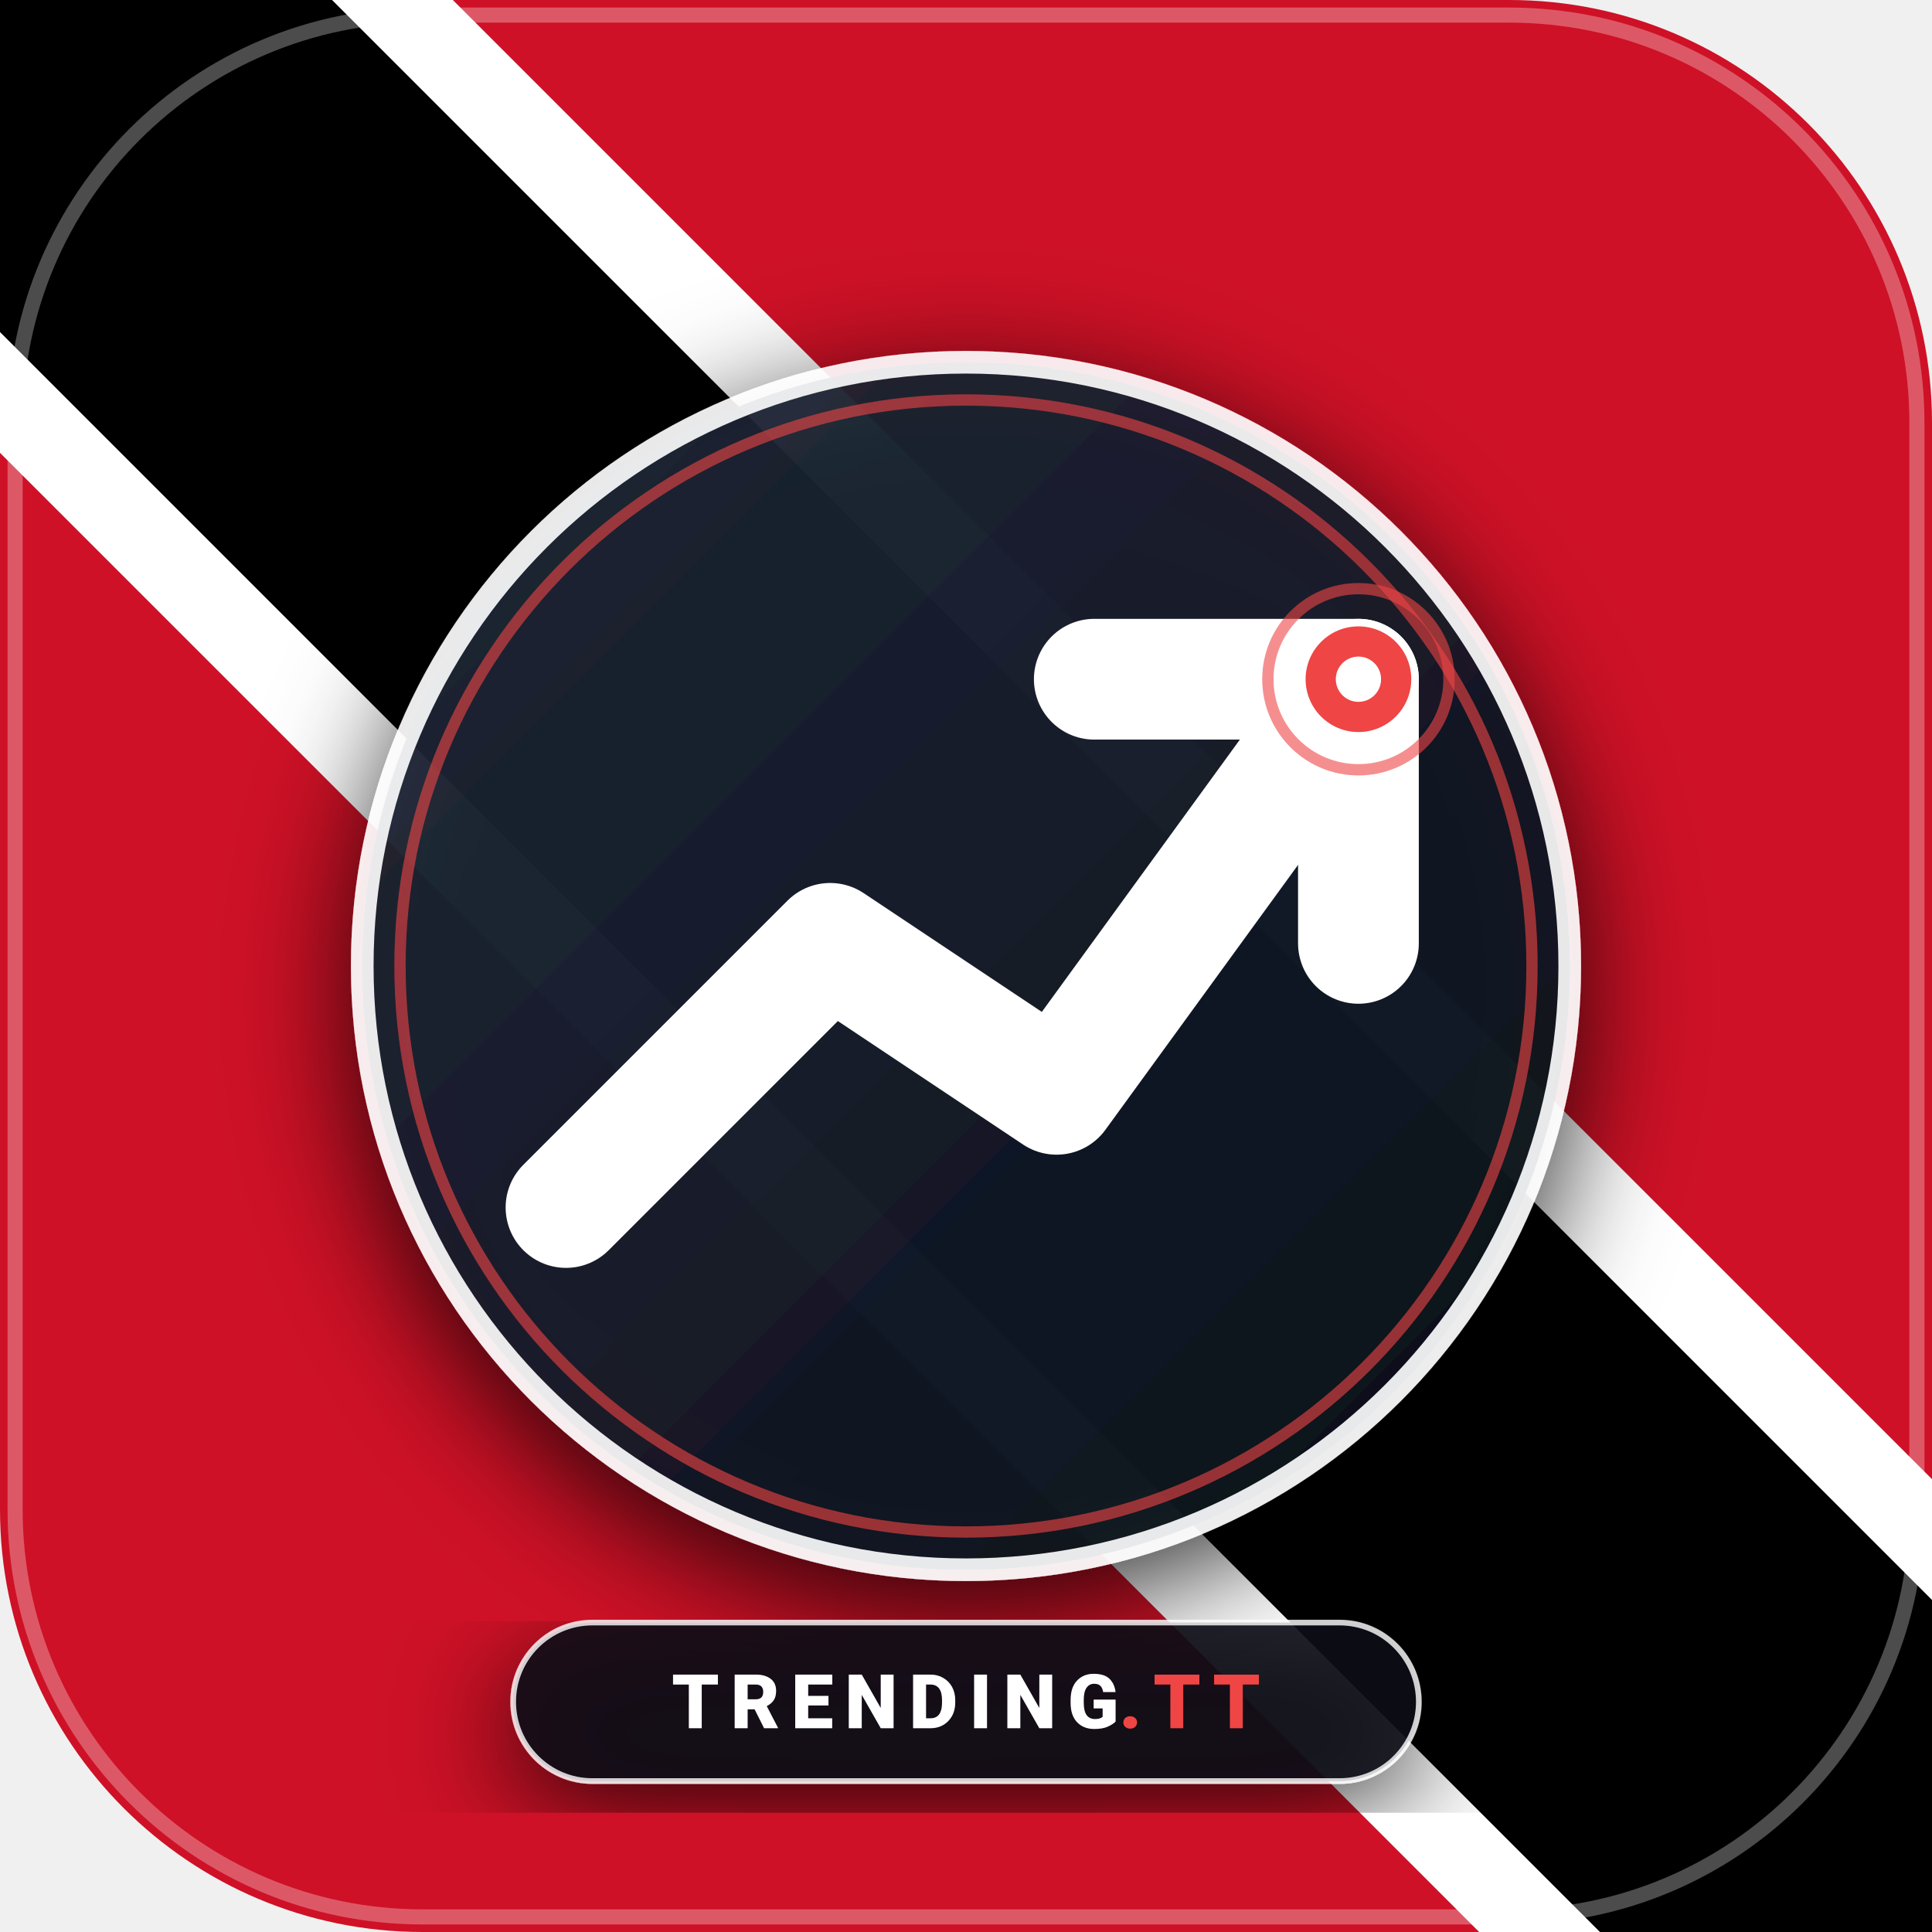
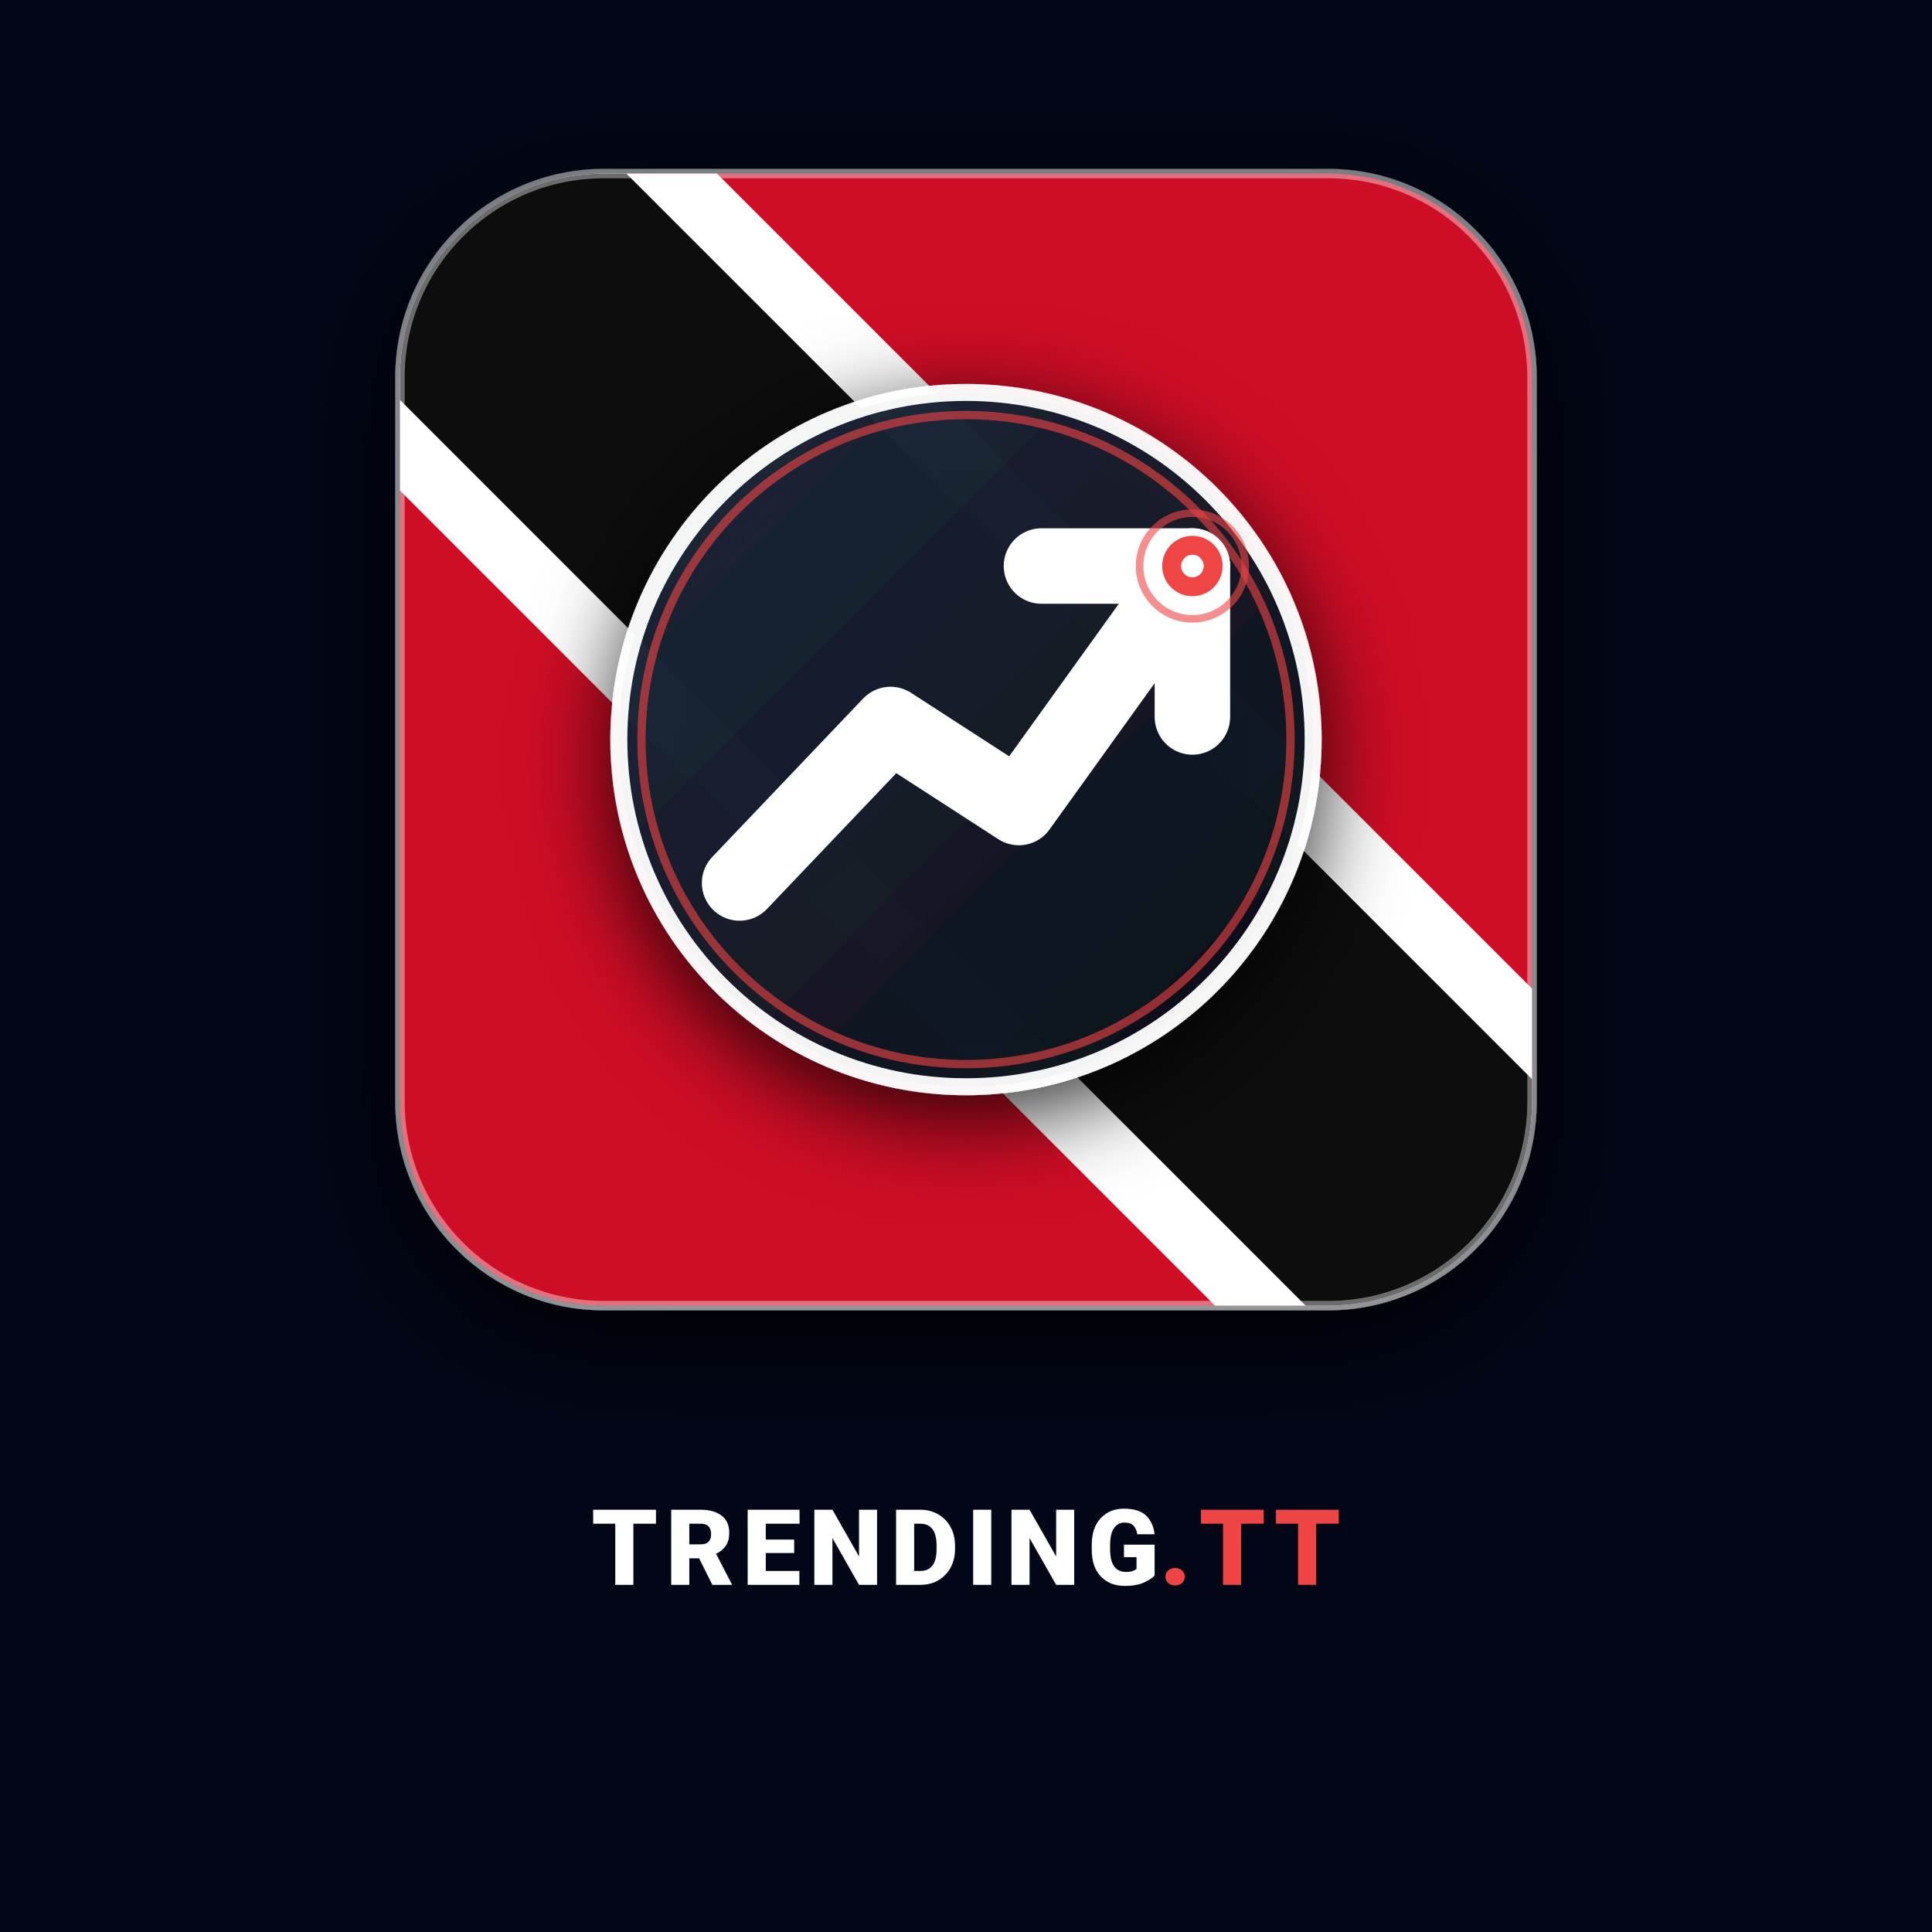
<svg xmlns="http://www.w3.org/2000/svg" viewBox="0 0 512 512">
  <defs>
    <filter id="lensShadow" x="-20%" y="-20%" width="140%" height="140%">
-       <feDropShadow dx="0" dy="8" stdDeviation="16" flood-color="#000000" flood-opacity="0.85" />
+       <feDropShadow dx="0" dy="6" stdDeviation="12" flood-color="#000000" flood-opacity="0.85" />
+     </filter>
+     <filter id="flagShadow" x="-20%" y="-20%" width="140%" height="140%">
+       <feDropShadow dx="0" dy="8" stdDeviation="16" flood-color="#000000" flood-opacity="0.9" />
    </filter>
    <linearGradient id="glassGrad" x1="0%" y1="0%" x2="100%" y2="100%">
-       <stop offset="0%" stop-color="#1E293B" stop-opacity="0.92" />
-       <stop offset="100%" stop-color="#090D16" stop-opacity="0.95" />
+       <stop offset="0%" stop-color="#1E293B" stop-opacity="0.95" />
+       <stop offset="100%" stop-color="#090D16" stop-opacity="0.98" />
    </linearGradient>
+     <clipPath id="flagSquircle">
+       <rect x="106" y="46" width="300" height="300" rx="54" />
+     </clipPath>
  </defs>
-   <rect width="512" height="512" rx="112" fill="#CE1126" />
-   <polygon points="0,0 120,0 512,392 512,512 392,512 0,120" fill="#FFFFFF" />
-   <polygon points="0,0 88,0 512,424 512,512 424,512 0,88" fill="#000000" />
-   <rect width="504" height="504" x="4" y="4" rx="108" fill="none" stroke="#FFFFFF" stroke-width="4" stroke-opacity="0.3" />
-   <g filter="url(#lensShadow)">
-     <circle cx="256" cy="256" r="160" fill="url(#glassGrad)" />
-     <circle cx="256" cy="256" r="160" fill="none" stroke="#FFFFFF" stroke-width="6" stroke-opacity="0.9" />
-     <circle cx="256" cy="256" r="150" fill="none" stroke="#EF4444" stroke-width="3" stroke-opacity="0.6" />
-     <path d="M 150 320 L 220 250 L 280 290 L 360 180" fill="none" stroke="#FFFFFF" stroke-width="32" stroke-linecap="round" stroke-linejoin="round" />
-     <polyline points="290,180 360,180 360,250" fill="none" stroke="#FFFFFF" stroke-width="32" stroke-linecap="round" stroke-linejoin="round" />
-     <circle cx="360" cy="180" r="14" fill="#EF4444" />
-     <circle cx="360" cy="180" r="6" fill="#FFFFFF" />
-     <circle cx="360" cy="180" r="24" fill="none" stroke="#EF4444" stroke-width="3" opacity="0.6" />
+   <rect width="512" height="512" fill="#020617" />
+   <g filter="url(#flagShadow)">
+     <g clip-path="url(#flagSquircle)">
+       <rect x="106" y="46" width="300" height="300" fill="#CE1126" />
+       <polygon points="106,46 190,46 406,262 406,346 322,346 106,130" fill="#FFFFFF" />
+       <polygon points="106,46 166,46 406,286 406,346 346,346 106,106" fill="#0A0A0C" />
+     </g>
+     <rect x="106" y="46" width="300" height="300" rx="54" fill="none" stroke="#FFFFFF" stroke-width="2.5" stroke-opacity="0.4" />
  </g>
  <g filter="url(#lensShadow)">
-     <rect x="136" y="430" width="240" height="42" rx="21" fill="#090D16" fill-opacity="0.9" stroke="#FFFFFF" stroke-width="1.5" stroke-opacity="0.8" />
-     <text x="256" y="458" font-family="system-ui, -apple-system, BlinkMacSystemFont, 'Segoe UI', Roboto, sans-serif" font-weight="900" font-size="20" fill="#FFFFFF" text-anchor="middle" letter-spacing="3">TRENDING<tspan fill="#EF4444">.TT</tspan>
-     </text>
+     <circle cx="256" cy="196" r="92" fill="url(#glassGrad)" />
+     <circle cx="256" cy="196" r="92" fill="none" stroke="#FFFFFF" stroke-width="4.5" stroke-opacity="0.95" />
+     <circle cx="256" cy="196" r="86" fill="none" stroke="#EF4444" stroke-width="2.2" stroke-opacity="0.6" />
+     <path d="M 196 234 L 236 192 L 270 214 L 316 150" fill="none" stroke="#FFFFFF" stroke-width="20" stroke-linecap="round" stroke-linejoin="round" />
+     <polyline points="276,150 316,150 316,190" fill="none" stroke="#FFFFFF" stroke-width="20" stroke-linecap="round" stroke-linejoin="round" />
+     <circle cx="316" cy="150" r="8" fill="#EF4444" />
+     <circle cx="316" cy="150" r="3" fill="#FFFFFF" />
+     <circle cx="316" cy="150" r="14" fill="none" stroke="#EF4444" stroke-width="2" opacity="0.6" />
  </g>
+   <text x="256" y="420" font-family="system-ui, -apple-system, BlinkMacSystemFont, 'Segoe UI', Roboto, sans-serif" font-weight="900" font-size="28" fill="#FFFFFF" text-anchor="middle" letter-spacing="2">TRENDING<tspan fill="#EF4444">.TT</tspan>
+   </text>
</svg>
